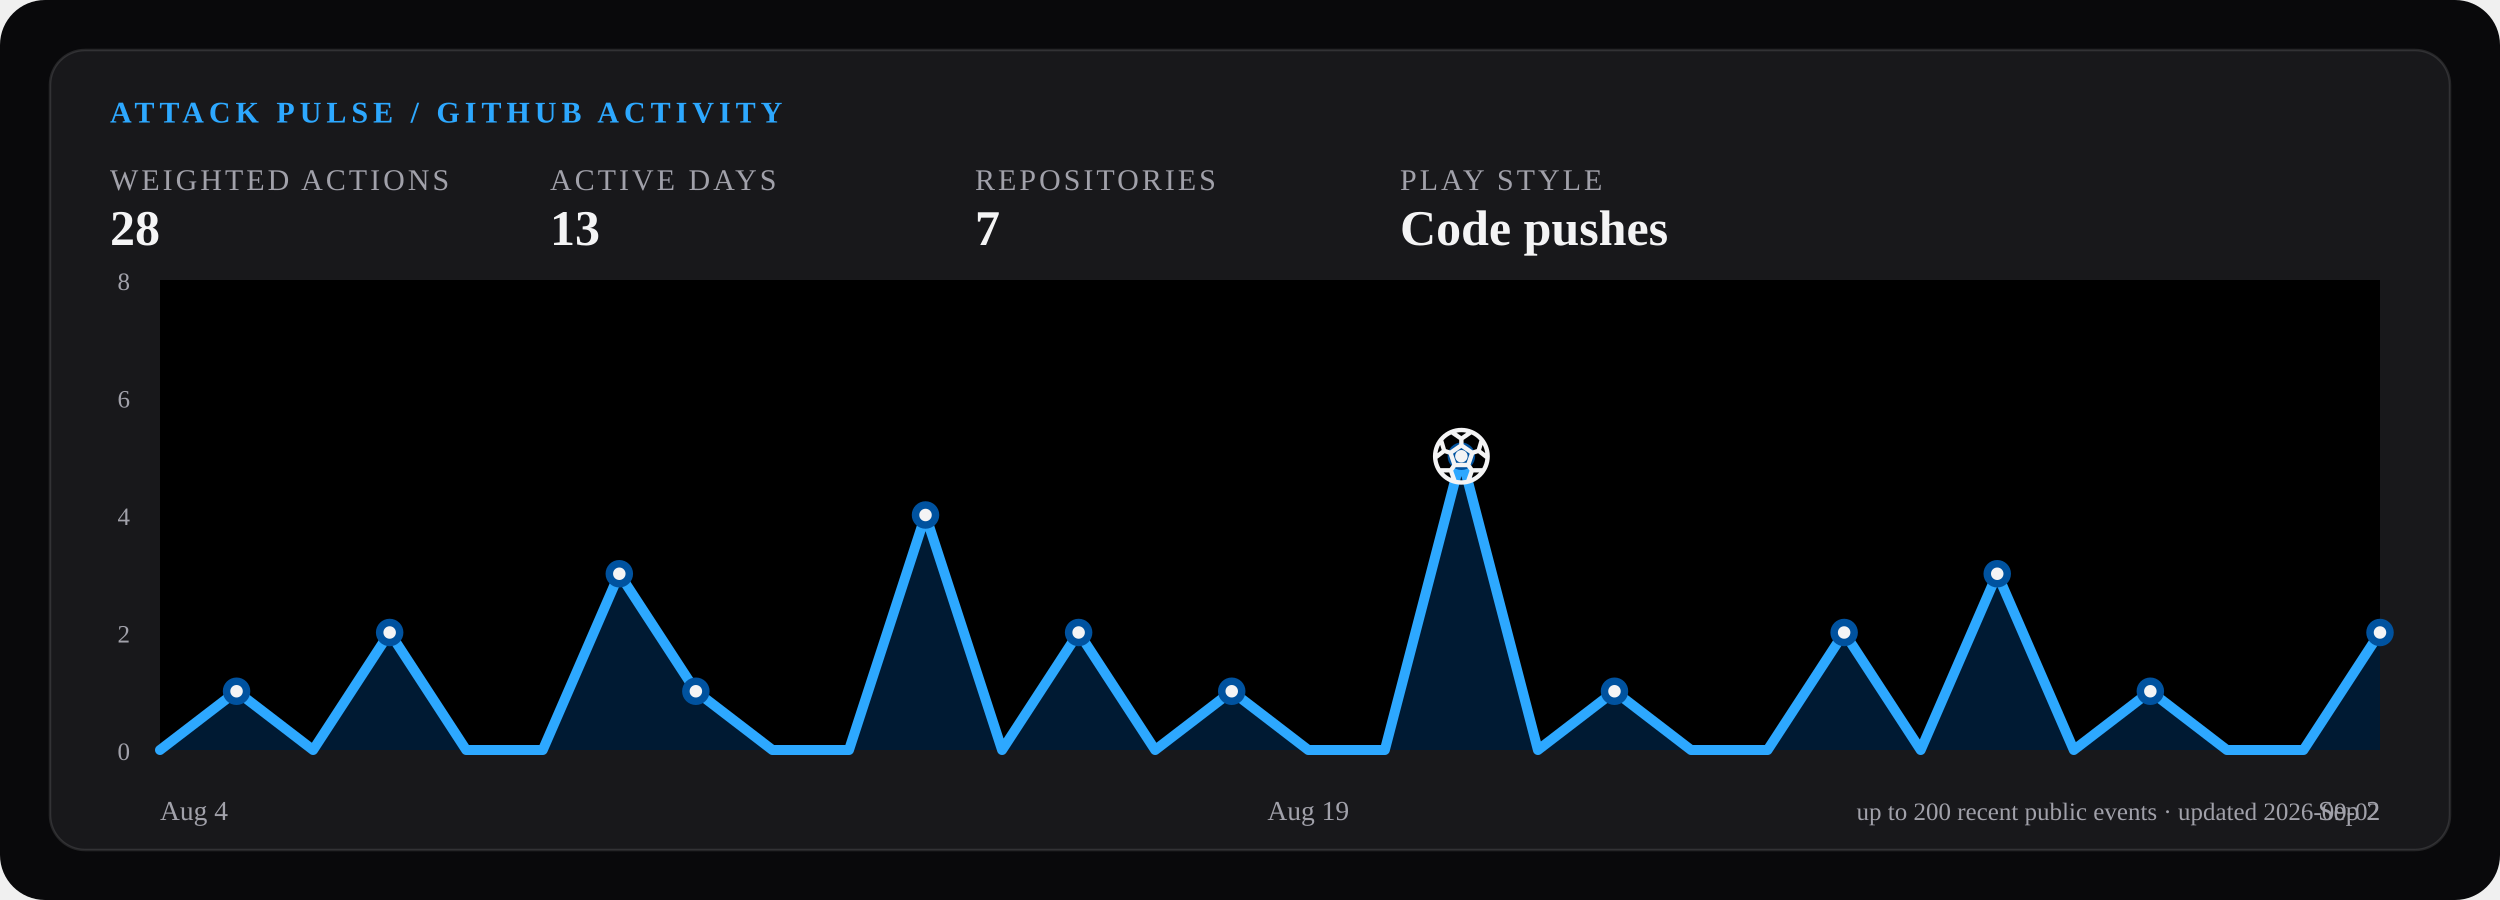
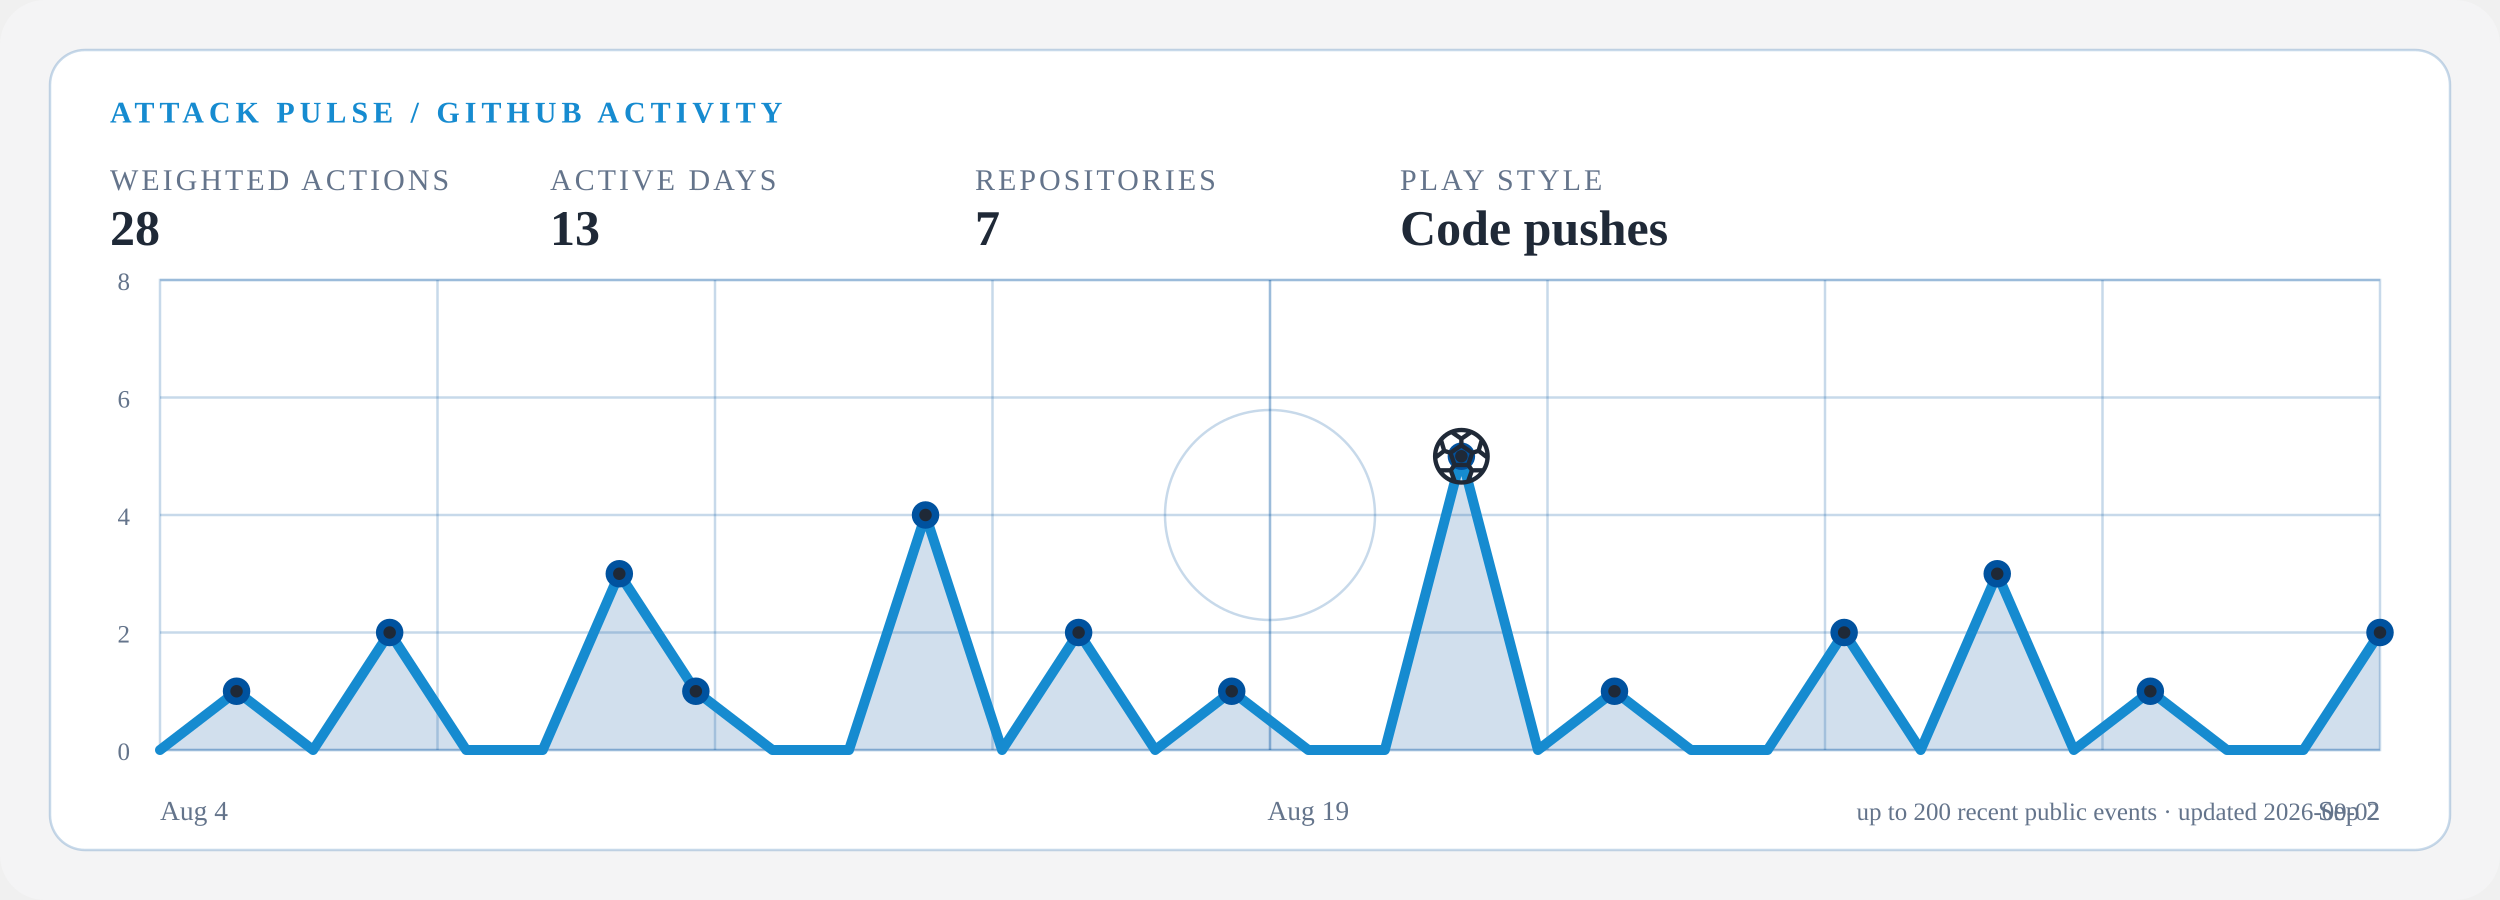
<svg xmlns="http://www.w3.org/2000/svg" width="1000" height="360" viewBox="0 0 1000 360" role="img" aria-labelledby="title desc">
-   <rect width="1000" height="360" rx="18" fill="#09090b" />
-   <rect x="20" y="20" width="960" height="320" rx="14" fill="#18181b" stroke="#f4f4f51f" />
-   <text x="44" y="49" fill="#2da8ff" font-size="12" font-weight="700" letter-spacing="2">ATTACK PULSE / GITHUB ACTIVITY</text>
-   <text x="44" y="76" fill="#a1a1aa" font-size="12" letter-spacing="1.2">WEIGHTED ACTIONS</text>
-   <text x="44" y="98" fill="#f4f4f5" font-size="20" font-weight="700">28</text>
-   <text x="220" y="76" fill="#a1a1aa" font-size="12" letter-spacing="1.2">ACTIVE DAYS</text>
-   <text x="220" y="98" fill="#f4f4f5" font-size="20" font-weight="700">13</text>
-   <text x="390" y="76" fill="#a1a1aa" font-size="12" letter-spacing="1.2">REPOSITORIES</text>
-   <text x="390" y="98" fill="#f4f4f5" font-size="20" font-weight="700">7</text>
-   <text x="560" y="76" fill="#a1a1aa" font-size="12" letter-spacing="1.2">PLAY STYLE</text>
-   <text x="560" y="98" fill="#f4f4f5" font-size="20" font-weight="700">Code pushes</text>
+   <rect width="1000" height="360" rx="18" fill="#f4f4f5" />
+   <rect x="20" y="20" width="960" height="320" rx="14" fill="#ffffff" stroke="#00529f38" />
+   <text x="44" y="49" fill="#168bd0" font-size="12" font-weight="700" letter-spacing="2">ATTACK PULSE / GITHUB ACTIVITY</text>
+   <text x="44" y="76" fill="#64748b" font-size="12" letter-spacing="1.2">WEIGHTED ACTIONS</text>
+   <text x="44" y="98" fill="#1f2937" font-size="20" font-weight="700">28</text>
+   <text x="220" y="76" fill="#64748b" font-size="12" letter-spacing="1.2">ACTIVE DAYS</text>
+   <text x="220" y="98" fill="#1f2937" font-size="20" font-weight="700">13</text>
+   <text x="390" y="76" fill="#64748b" font-size="12" letter-spacing="1.2">REPOSITORIES</text>
+   <text x="390" y="98" fill="#1f2937" font-size="20" font-weight="700">7</text>
+   <text x="560" y="76" fill="#64748b" font-size="12" letter-spacing="1.2">PLAY STYLE</text>
+   <text x="560" y="98" fill="#1f2937" font-size="20" font-weight="700">Code pushes</text>
  <g class="grid">
-     <line x1="64" y1="112" x2="952" y2="112" />
-     <line x1="64" y1="159" x2="952" y2="159" />
-     <line x1="64" y1="206" x2="952" y2="206" />
-     <line x1="64" y1="253" x2="952" y2="253" />
-     <line x1="64" y1="300" x2="952" y2="300" />
-     <line x1="175" y1="112" x2="175" y2="300" />
-     <line x1="286" y1="112" x2="286" y2="300" />
-     <line x1="397" y1="112" x2="397" y2="300" />
-     <line x1="508" y1="112" x2="508" y2="300" />
-     <line x1="619" y1="112" x2="619" y2="300" />
-     <line x1="730" y1="112" x2="730" y2="300" />
-     <line x1="841" y1="112" x2="841" y2="300" />
-     <rect x="64" y="112" width="888" height="188" />
-     <line x1="508" y1="112" x2="508" y2="300" />
-     <circle cx="508" cy="206" r="42" />
+     <line x1="64" y1="112" x2="952" y2="112" stroke="#00529f38" stroke-width="1" />
+     <line x1="64" y1="159" x2="952" y2="159" stroke="#00529f38" stroke-width="1" />
+     <line x1="64" y1="206" x2="952" y2="206" stroke="#00529f38" stroke-width="1" />
+     <line x1="64" y1="253" x2="952" y2="253" stroke="#00529f38" stroke-width="1" />
+     <line x1="64" y1="300" x2="952" y2="300" stroke="#00529f38" stroke-width="1" />
+     <line x1="175" y1="112" x2="175" y2="300" stroke="#00529f38" stroke-width="1" />
+     <line x1="286" y1="112" x2="286" y2="300" stroke="#00529f38" stroke-width="1" />
+     <line x1="397" y1="112" x2="397" y2="300" stroke="#00529f38" stroke-width="1" />
+     <line x1="508" y1="112" x2="508" y2="300" stroke="#00529f38" stroke-width="1" />
+     <line x1="619" y1="112" x2="619" y2="300" stroke="#00529f38" stroke-width="1" />
+     <line x1="730" y1="112" x2="730" y2="300" stroke="#00529f38" stroke-width="1" />
+     <line x1="841" y1="112" x2="841" y2="300" stroke="#00529f38" stroke-width="1" />
+     <rect x="64" y="112" width="888" height="188" fill="none" stroke="#00529f38" stroke-width="1" />
+     <line x1="508" y1="112" x2="508" y2="300" stroke="#00529f38" stroke-width="1" />
+     <circle cx="508" cy="206" r="42" fill="none" stroke="#00529f38" stroke-width="1" />
  </g>
-   <g fill="#a1a1aa" font-size="10" text-anchor="end">
+   <g fill="#64748b" font-size="10" text-anchor="end">
    <text x="52" y="116">8</text>
    <text x="52" y="163">6</text>
    <text x="52" y="210">4</text>
    <text x="52" y="257">2</text>
    <text x="52" y="304">0</text>
  </g>
-   <path class="area" d="M 64.00 300.00 L 94.62 276.50 L 125.24 300.00 L 155.86 253.00 L 186.48 300.00 L 217.10 300.00 L 247.72 229.50 L 278.34 276.50 L 308.97 300.00 L 339.59 300.00 L 370.21 206.00 L 400.83 300.00 L 431.45 253.00 L 462.07 300.00 L 492.69 276.50 L 523.31 300.00 L 553.93 300.00 L 584.55 182.50 L 615.17 300.00 L 645.79 276.50 L 676.41 300.00 L 707.03 300.00 L 737.66 253.00 L 768.28 300.00 L 798.90 229.50 L 829.52 300.00 L 860.14 276.50 L 890.76 300.00 L 921.38 300.00 L 952.00 253.00 L 952 300 L 64 300 Z" fill="#00529f52" />
-   <path class="line" d="M 64.00 300.00 L 94.62 276.50 L 125.24 300.00 L 155.86 253.00 L 186.48 300.00 L 217.10 300.00 L 247.72 229.50 L 278.34 276.50 L 308.97 300.00 L 339.59 300.00 L 370.21 206.00 L 400.83 300.00 L 431.45 253.00 L 462.07 300.00 L 492.69 276.50 L 523.31 300.00 L 553.93 300.00 L 584.55 182.50 L 615.17 300.00 L 645.79 276.50 L 676.41 300.00 L 707.03 300.00 L 737.66 253.00 L 768.28 300.00 L 798.90 229.50 L 829.52 300.00 L 860.14 276.50 L 890.76 300.00 L 921.38 300.00 L 952.00 253.00" fill="none" stroke="#2da8ff" stroke-width="4" stroke-linecap="round" stroke-linejoin="round" />
-   <circle cx="94.621" cy="276.5" r="4" fill="#f4f4f5" stroke="#00529f" stroke-width="3" />
-   <circle cx="155.862" cy="253" r="4" fill="#f4f4f5" stroke="#00529f" stroke-width="3" />
-   <circle cx="247.724" cy="229.5" r="4" fill="#f4f4f5" stroke="#00529f" stroke-width="3" />
-   <circle cx="278.345" cy="276.5" r="4" fill="#f4f4f5" stroke="#00529f" stroke-width="3" />
-   <circle cx="370.207" cy="206" r="4" fill="#f4f4f5" stroke="#00529f" stroke-width="3" />
-   <circle cx="431.448" cy="253" r="4" fill="#f4f4f5" stroke="#00529f" stroke-width="3" />
-   <circle cx="492.69" cy="276.5" r="4" fill="#f4f4f5" stroke="#00529f" stroke-width="3" />
-   <circle cx="584.552" cy="182.5" r="4" fill="#f4f4f5" stroke="#00529f" stroke-width="3" />
-   <circle cx="645.793" cy="276.5" r="4" fill="#f4f4f5" stroke="#00529f" stroke-width="3" />
-   <circle cx="737.655" cy="253" r="4" fill="#f4f4f5" stroke="#00529f" stroke-width="3" />
-   <circle cx="798.897" cy="229.5" r="4" fill="#f4f4f5" stroke="#00529f" stroke-width="3" />
-   <circle cx="860.138" cy="276.5" r="4" fill="#f4f4f5" stroke="#00529f" stroke-width="3" />
-   <circle cx="952" cy="253" r="4" fill="#f4f4f5" stroke="#00529f" stroke-width="3" />
-   <g aria-label="Peak activity marker" transform="translate(570.55 168.50) scale(0.109375)" fill="#f4f4f5">
+   <path class="area" d="M 64.00 300.00 L 94.62 276.50 L 125.24 300.00 L 155.86 253.00 L 186.48 300.00 L 217.10 300.00 L 247.72 229.50 L 278.34 276.50 L 308.97 300.00 L 339.59 300.00 L 370.21 206.00 L 400.83 300.00 L 431.45 253.00 L 462.07 300.00 L 492.69 276.50 L 523.31 300.00 L 553.93 300.00 L 584.55 182.50 L 615.17 300.00 L 645.79 276.50 L 676.41 300.00 L 707.03 300.00 L 737.66 253.00 L 768.28 300.00 L 798.90 229.50 L 829.52 300.00 L 860.14 276.50 L 890.76 300.00 L 921.38 300.00 L 952.00 253.00 L 952 300 L 64 300 Z" fill="#00529f2e" />
+   <path class="line" d="M 64.00 300.00 L 94.62 276.50 L 125.24 300.00 L 155.86 253.00 L 186.48 300.00 L 217.10 300.00 L 247.72 229.50 L 278.34 276.50 L 308.97 300.00 L 339.59 300.00 L 370.21 206.00 L 400.83 300.00 L 431.45 253.00 L 462.07 300.00 L 492.69 276.50 L 523.31 300.00 L 553.93 300.00 L 584.55 182.50 L 615.17 300.00 L 645.79 276.50 L 676.41 300.00 L 707.03 300.00 L 737.66 253.00 L 768.28 300.00 L 798.90 229.50 L 829.52 300.00 L 860.14 276.50 L 890.76 300.00 L 921.38 300.00 L 952.00 253.00" fill="none" stroke="#168bd0" stroke-width="4" stroke-linecap="round" stroke-linejoin="round" />
+   <circle cx="94.621" cy="276.5" r="4" fill="#1f2937" stroke="#00529f" stroke-width="3" />
+   <circle cx="155.862" cy="253" r="4" fill="#1f2937" stroke="#00529f" stroke-width="3" />
+   <circle cx="247.724" cy="229.5" r="4" fill="#1f2937" stroke="#00529f" stroke-width="3" />
+   <circle cx="278.345" cy="276.5" r="4" fill="#1f2937" stroke="#00529f" stroke-width="3" />
+   <circle cx="370.207" cy="206" r="4" fill="#1f2937" stroke="#00529f" stroke-width="3" />
+   <circle cx="431.448" cy="253" r="4" fill="#1f2937" stroke="#00529f" stroke-width="3" />
+   <circle cx="492.69" cy="276.5" r="4" fill="#1f2937" stroke="#00529f" stroke-width="3" />
+   <circle cx="584.552" cy="182.5" r="4" fill="#1f2937" stroke="#00529f" stroke-width="3" />
+   <circle cx="645.793" cy="276.5" r="4" fill="#1f2937" stroke="#00529f" stroke-width="3" />
+   <circle cx="737.655" cy="253" r="4" fill="#1f2937" stroke="#00529f" stroke-width="3" />
+   <circle cx="798.897" cy="229.5" r="4" fill="#1f2937" stroke="#00529f" stroke-width="3" />
+   <circle cx="860.138" cy="276.5" r="4" fill="#1f2937" stroke="#00529f" stroke-width="3" />
+   <circle cx="952" cy="253" r="4" fill="#1f2937" stroke="#00529f" stroke-width="3" />
+   <g aria-label="Peak activity marker" transform="translate(570.55 168.50) scale(0.109375)" fill="#1f2937">
    <path d="M128,24A104,104,0,1,0,232,128,104.11,104.11,0,0,0,128,24Zm76.52,147.42H170.9l-9.26-12.76,12.63-36.78,15-4.89,26.24,20.13A87.38,87.38,0,0,1,204.52,171.42Zm-164-34.3L66.71,117l15,4.89,12.63,36.78L85.1,171.42H51.48A87.38,87.38,0,0,1,40.47,137.12Zm10-50.64,5.51,18.6L40.71,116.77A87.33,87.33,0,0,1,50.43,86.48ZM109,152,97.54,118.65,128,97.71l30.46,20.94L147,152Zm91.07-46.92,5.51-18.6a87.33,87.33,0,0,1,9.72,30.29Zm-6.2-35.38-9.51,32.08-15.07,4.89L136,83.79V68.21l29.09-20A88.58,88.58,0,0,1,193.86,69.7ZM146.07,41.87,128,54.29,109.93,41.87a88.24,88.24,0,0,1,36.14,0ZM90.91,48.21l29.09,20V83.79L86.72,106.67l-15.07-4.89L62.14,69.7A88.58,88.58,0,0,1,90.91,48.21ZM63.15,187.42H83.52l7.17,20.27A88.4,88.4,0,0,1,63.15,187.42ZM110,214.13,98.12,180.71,107.35,168h41.3l9.23,12.71-11.83,33.42a88,88,0,0,1-36.1,0Zm55.36-6.44,7.17-20.27h20.37A88.4,88.4,0,0,1,165.31,207.69Z" />
  </g>
-   <text x="64" y="328" text-anchor="start" fill="#a1a1aa" font-size="11">Aug 4</text>
-   <text x="523.31" y="328" text-anchor="middle" fill="#a1a1aa" font-size="11">Aug 19</text>
-   <text x="952" y="328" text-anchor="end" fill="#a1a1aa" font-size="11">Sep 2</text>
-   <text x="952" y="328" text-anchor="end" fill="#a1a1aa" font-size="10">up to 200 recent public events · updated 2026-09-02</text>
+   <text x="64" y="328" text-anchor="start" fill="#64748b" font-size="11">Aug 4</text>
+   <text x="523.31" y="328" text-anchor="middle" fill="#64748b" font-size="11">Aug 19</text>
+   <text x="952" y="328" text-anchor="end" fill="#64748b" font-size="11">Sep 2</text>
+   <text x="952" y="328" text-anchor="end" fill="#64748b" font-size="10">up to 200 recent public events · updated 2026-09-02</text>
</svg>
